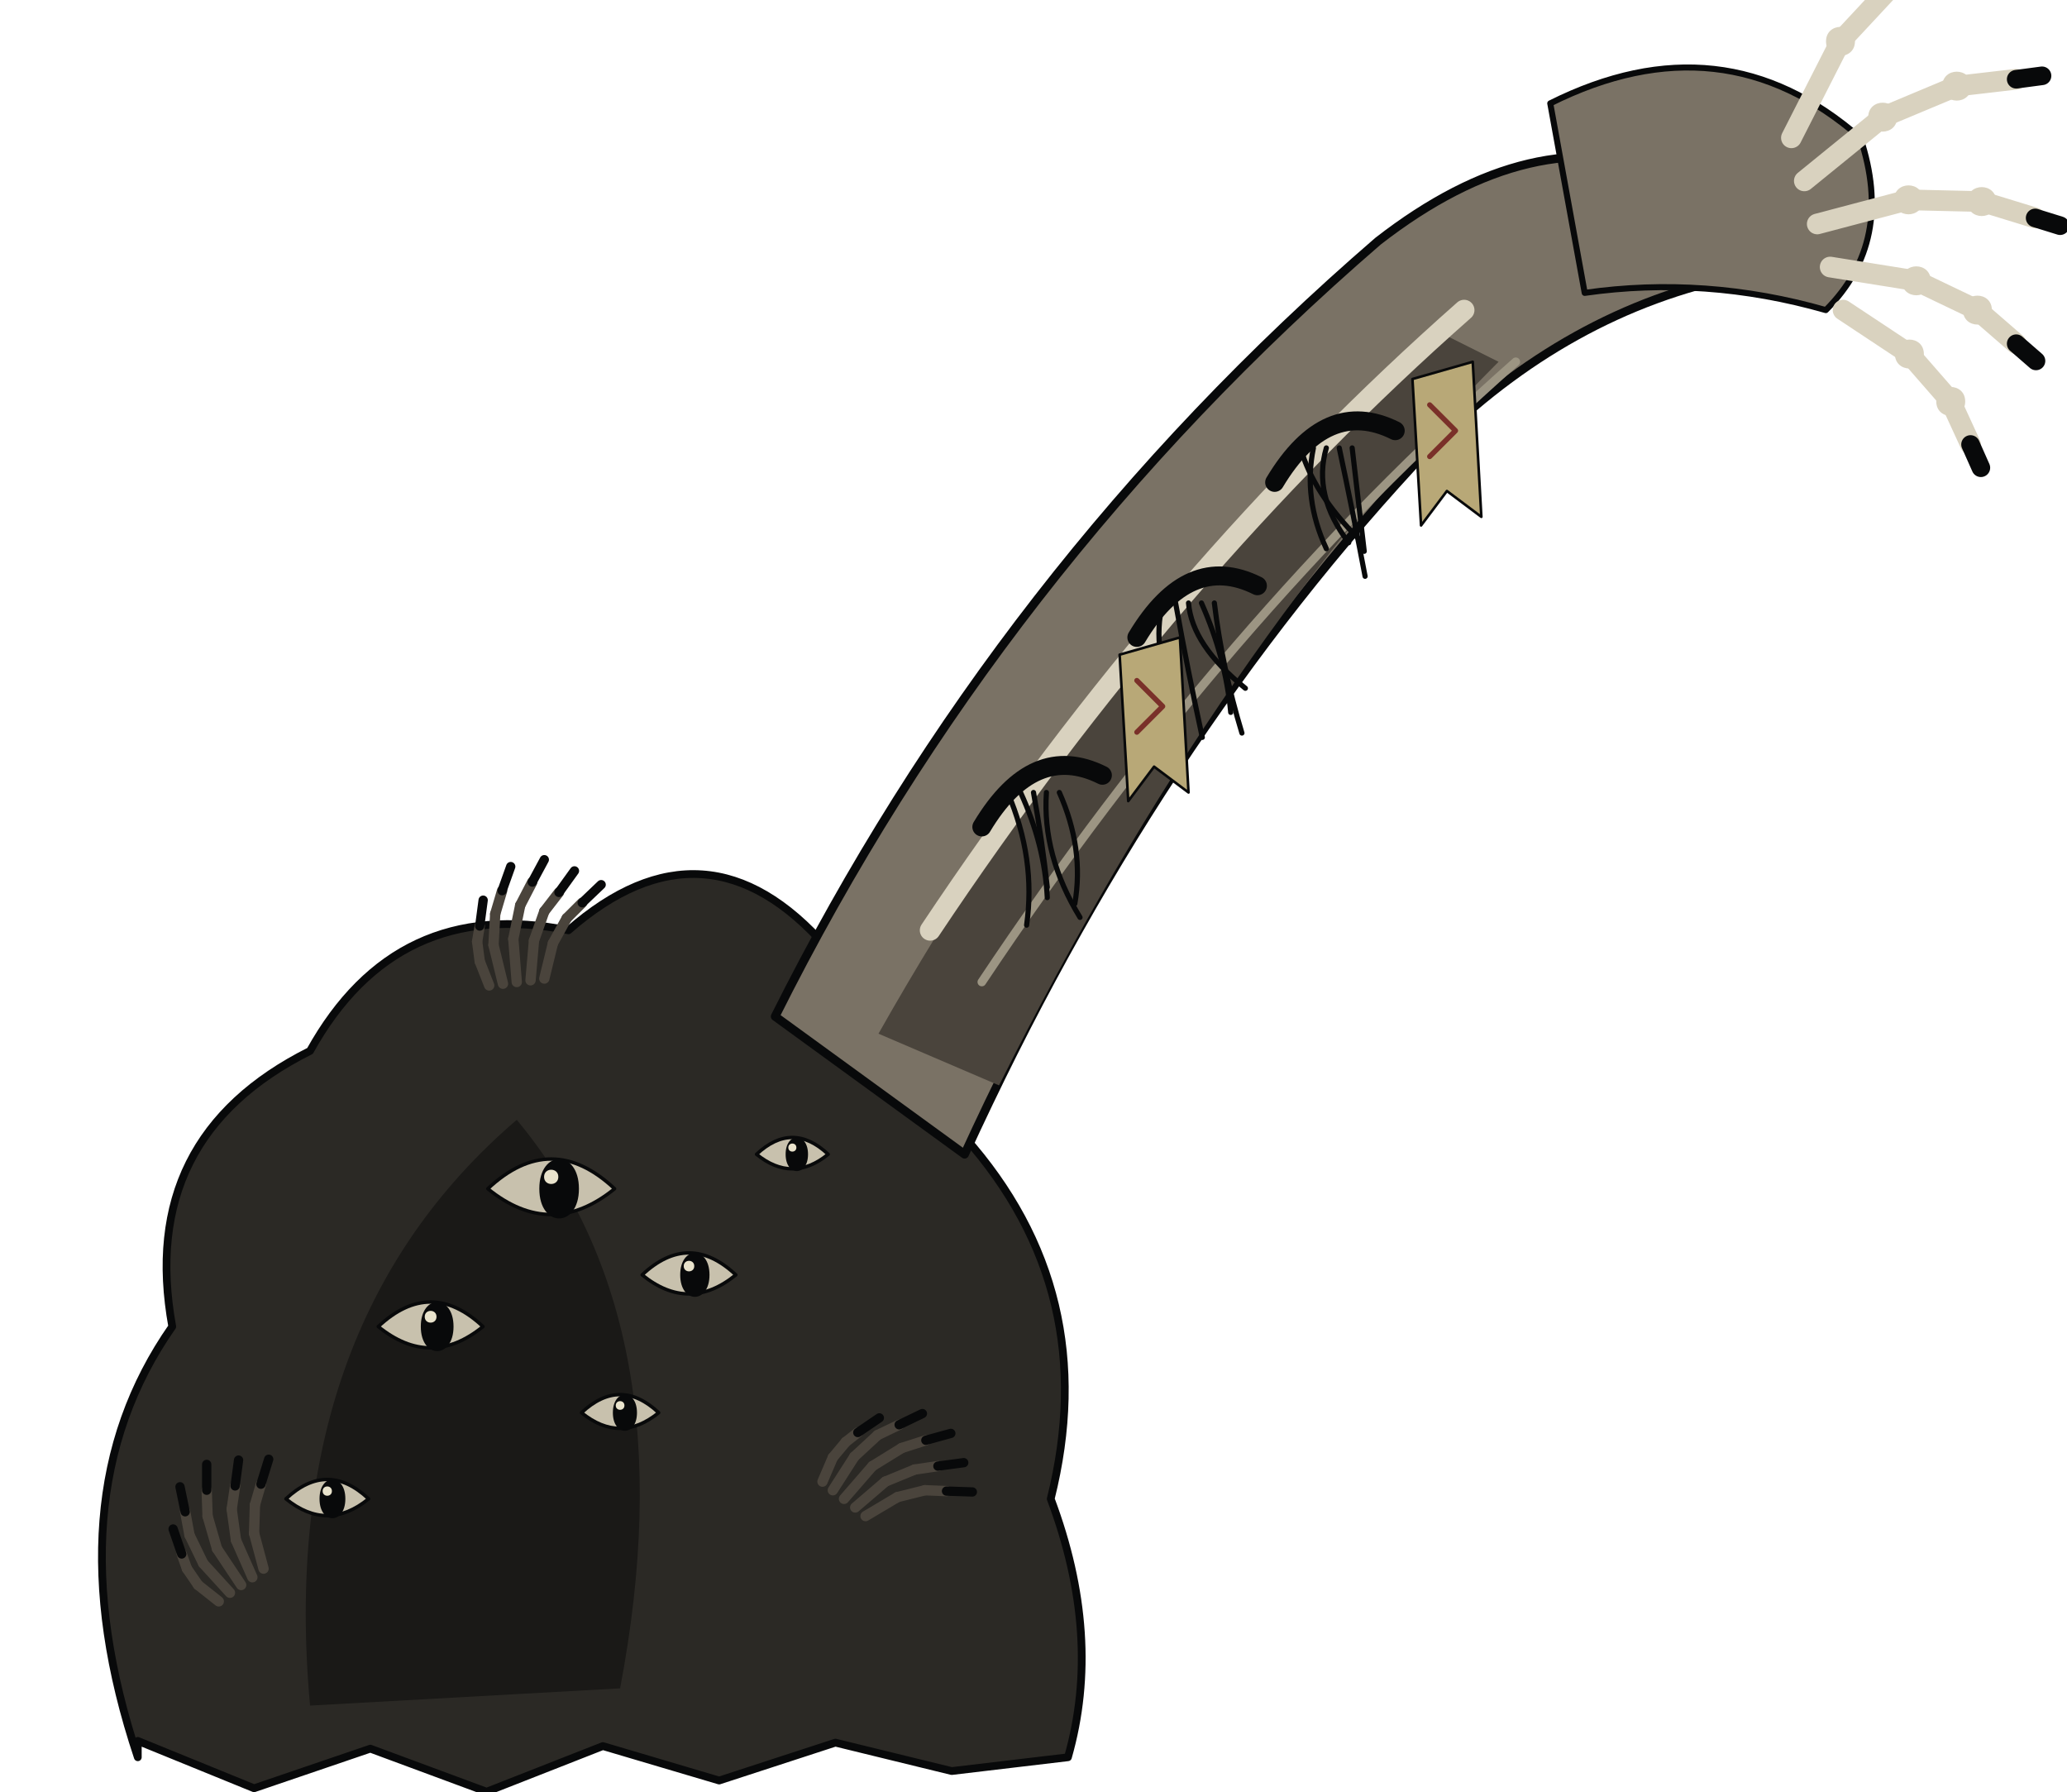
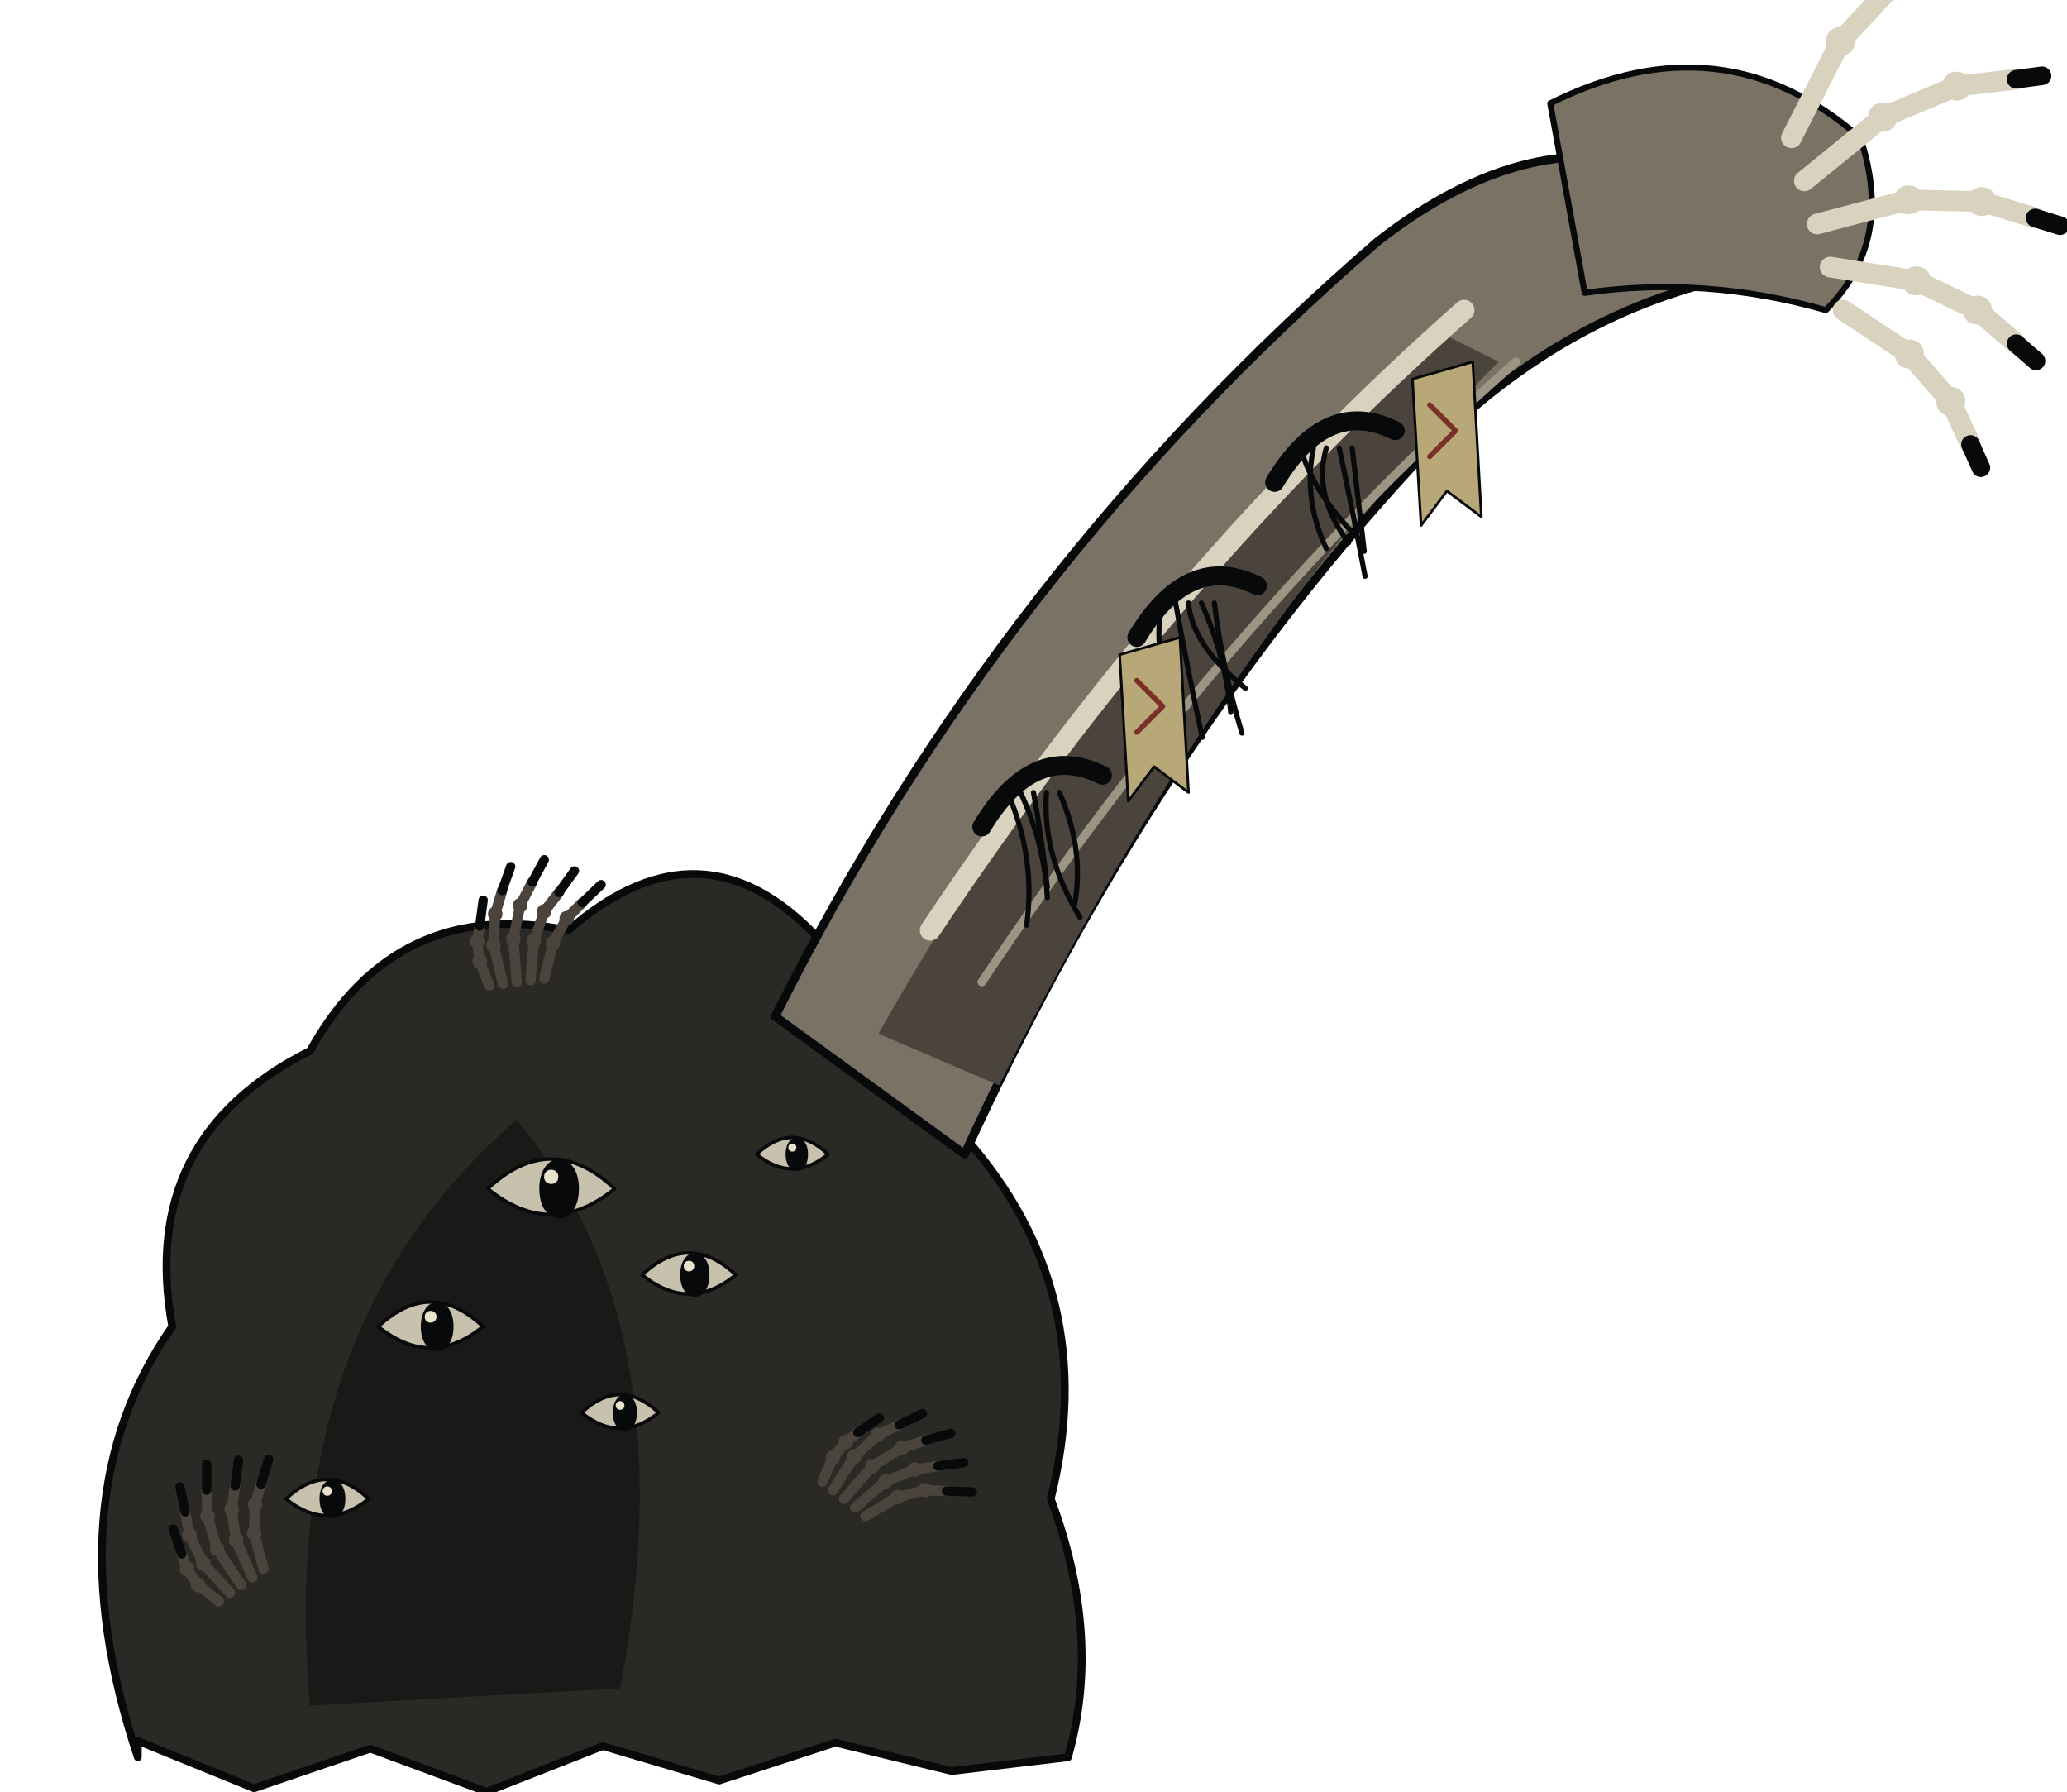
<svg xmlns="http://www.w3.org/2000/svg" viewBox="-120 -204 240 208">
  <g id="root" stroke-linecap="round" stroke-linejoin="round" />
  <g id="mass" stroke-linecap="round" stroke-linejoin="round">
    <path d="M-104 0 Q-114 -30 -100 -50 Q-104 -72 -84 -82 Q-74 -100 -54 -96 Q-38 -110 -24 -94 Q-6 -92 -8 -72 Q8 -54 2 -30 Q8 -14 4 0 L-9.5 1.6 L-23 -1.7 L-36.5 2.7 L-50 -1.3 L-63.5 4 L-77 -1 L-90.5 3.6 L-104 -1.9Z" fill="#2B2925" stroke="#08090A" stroke-width="0.9" />
    <path d="M-84 -6 Q-88 -50 -60 -74 Q-40 -50 -48 -8Z" fill="#1A1917" stroke="none" stroke-width="0.6" />
    <path d="M-63.36 -66 Q-56 -72.9 -48.64 -66 Q-56 -60.02 -63.36 -66Z" fill="#C8C1AD" stroke="#08090A" stroke-width="0.4" />
    <path d="M-57.38 -66 C-57.38 -70.599 -52.78 -70.599 -52.78 -66 C-52.78 -61.401 -57.38 -61.401 -57.38 -66Z" fill="#08090A" stroke="none" stroke-width="0.6" />
    <path d="M-56.828 -67.38 C-56.828 -68.484 -55.172 -68.484 -55.172 -67.38 C-55.172 -66.276 -56.828 -66.276 -56.828 -67.38Z" fill="#E9E3CC" stroke="none" stroke-width="0.6" />
    <path d="M-45.44 -56 Q-40 -61.1 -34.56 -56 Q-40 -51.58 -45.44 -56Z" fill="#C8C1AD" stroke="#08090A" stroke-width="0.4" />
    <path d="M-41.02 -56 C-41.02 -59.399 -37.62 -59.399 -37.62 -56 C-37.62 -52.601 -41.02 -52.601 -41.02 -56Z" fill="#08090A" stroke="none" stroke-width="0.6" />
    <path d="M-40.612 -57.02 C-40.612 -57.836 -39.388 -57.836 -39.388 -57.02 C-39.388 -56.204 -40.612 -56.204 -40.612 -57.02Z" fill="#E9E3CC" stroke="none" stroke-width="0.6" />
    <path d="M-76.08 -50 Q-70 -55.7 -63.92 -50 Q-70 -45.06 -76.08 -50Z" fill="#C8C1AD" stroke="#08090A" stroke-width="0.4" />
    <path d="M-71.14 -50 C-71.14 -53.799 -67.34 -53.799 -67.34 -50 C-67.34 -46.201 -71.14 -46.201 -71.14 -50Z" fill="#08090A" stroke="none" stroke-width="0.6" />
    <path d="M-70.684 -51.14 C-70.684 -52.052 -69.316 -52.052 -69.316 -51.14 C-69.316 -50.228 -70.684 -50.228 -70.684 -51.14Z" fill="#E9E3CC" stroke="none" stroke-width="0.6" />
    <path d="M-52.48 -40 Q-48 -44.2 -43.52 -40 Q-48 -36.36 -52.48 -40Z" fill="#C8C1AD" stroke="#08090A" stroke-width="0.4" />
    <path d="M-48.84 -40 C-48.84 -42.799 -46.04 -42.799 -46.04 -40 C-46.04 -37.201 -48.84 -37.201 -48.84 -40Z" fill="#08090A" stroke="none" stroke-width="0.6" />
    <path d="M-48.504 -40.84 C-48.504 -41.512 -47.496 -41.512 -47.496 -40.84 C-47.496 -40.168 -48.504 -40.168 -48.504 -40.84Z" fill="#E9E3CC" stroke="none" stroke-width="0.6" />
    <path d="M-32.16 -70 Q-28 -73.9 -23.84 -70 Q-28 -66.62 -32.16 -70Z" fill="#C8C1AD" stroke="#08090A" stroke-width="0.4" />
    <path d="M-28.78 -70 C-28.78 -72.599 -26.18 -72.599 -26.18 -70 C-26.18 -67.401 -28.78 -67.401 -28.78 -70Z" fill="#08090A" stroke="none" stroke-width="0.6" />
    <path d="M-28.468 -70.78 C-28.468 -71.404 -27.532 -71.404 -27.532 -70.78 C-27.532 -70.156 -28.468 -70.156 -28.468 -70.78Z" fill="#E9E3CC" stroke="none" stroke-width="0.6" />
    <path d="M-86.8 -30 Q-82 -34.5 -77.2 -30 Q-82 -26.1 -86.8 -30Z" fill="#C8C1AD" stroke="#08090A" stroke-width="0.4" />
    <path d="M-82.9 -30 C-82.9 -32.999 -79.9 -32.999 -79.9 -30 C-79.9 -27.001 -82.9 -27.001 -82.9 -30Z" fill="#08090A" stroke="none" stroke-width="0.6" />
    <path d="M-82.54 -30.9 C-82.54 -31.62 -81.46 -31.62 -81.46 -30.9 C-81.46 -30.18 -82.54 -30.18 -82.54 -30.9Z" fill="#E9E3CC" stroke="none" stroke-width="0.6" />
    <path d="M-94.6 -18.1 L-97 -20" fill="none" stroke="#4A443C" stroke-width="1.2" />
    <path d="M-97 -20 L-98.3 -21.9" fill="none" stroke="#4A443C" stroke-width="1.2" />
    <path d="M-98.3 -21.9 L-98.9 -23.6" fill="none" stroke="#4A443C" stroke-width="1.2" />
+     <path d="M-97.84 -20 C-97.84 -21.12 -96.16 -21.12 -96.16 -20 C-96.16 -18.88 -97.84 -18.88 -97.84 -20Z" fill="#4A443C" stroke="none" stroke-width="0.6" />
+     <path d="M-99.14 -21.9 C-99.14 -23.02 -97.46 -23.02 -97.46 -21.9 C-97.46 -20.78 -99.14 -20.78 -99.14 -21.9Z" fill="#4A443C" stroke="none" stroke-width="0.6" />
    <path d="M-98.9 -23.6 L-99.9 -26.5" fill="none" stroke="#08090A" stroke-width="1.08" />
    <path d="M-93.3 -19.1 L-96.4 -22.5" fill="none" stroke="#4A443C" stroke-width="1.2" />
    <path d="M-96.4 -22.5 L-98 -25.8" fill="none" stroke="#4A443C" stroke-width="1.2" />
    <path d="M-98 -25.8 L-98.5 -28.5" fill="none" stroke="#4A443C" stroke-width="1.2" />
+     <path d="M-97.24 -22.5 C-97.24 -23.62 -95.56 -23.62 -95.56 -22.5 C-95.56 -21.38 -97.24 -21.38 -97.24 -22.5Z" fill="#4A443C" stroke="none" stroke-width="0.6" />
+     <path d="M-98.84 -25.8 C-98.84 -26.92 -97.16 -26.92 -97.16 -25.8 C-97.16 -24.68 -98.84 -24.68 -98.84 -25.8Z" fill="#4A443C" stroke="none" stroke-width="0.6" />
    <path d="M-98.5 -28.5 L-99.1 -31.4" fill="none" stroke="#08090A" stroke-width="1.08" />
    <path d="M-92 -20 L-94.8 -24.2" fill="none" stroke="#4A443C" stroke-width="1.2" />
    <path d="M-94.8 -24.2 L-95.9 -28" fill="none" stroke="#4A443C" stroke-width="1.2" />
    <path d="M-95.9 -28 L-96 -31" fill="none" stroke="#4A443C" stroke-width="1.2" />
+     <path d="M-95.64 -24.2 C-95.64 -25.32 -93.96 -25.32 -93.96 -24.2 C-93.96 -23.08 -95.64 -23.08 -95.64 -24.2Z" fill="#4A443C" stroke="none" stroke-width="0.6" />
+     <path d="M-96.74 -28 C-96.74 -29.12 -95.06 -29.12 -95.06 -28 C-95.06 -26.88 -96.74 -26.88 -96.74 -28Z" fill="#4A443C" stroke="none" stroke-width="0.6" />
    <path d="M-96 -31 L-96 -34" fill="none" stroke="#08090A" stroke-width="1.08" />
    <path d="M-90.7 -20.9 L-92.6 -25.2" fill="none" stroke="#4A443C" stroke-width="1.2" />
    <path d="M-92.6 -25.2 L-93.1 -28.8" fill="none" stroke="#4A443C" stroke-width="1.2" />
    <path d="M-93.1 -28.8 L-92.7 -31.5" fill="none" stroke="#4A443C" stroke-width="1.2" />
+     <path d="M-93.44 -25.2 C-93.44 -26.32 -91.76 -26.32 -91.76 -25.2 C-91.76 -24.08 -93.44 -24.08 -93.44 -25.2Z" fill="#4A443C" stroke="none" stroke-width="0.6" />
+     <path d="M-93.94 -28.8 C-93.94 -29.92 -92.26 -29.92 -92.26 -28.8 C-92.26 -27.68 -93.94 -27.68 -93.94 -28.8Z" fill="#4A443C" stroke="none" stroke-width="0.6" />
    <path d="M-92.7 -31.5 L-92.3 -34.5" fill="none" stroke="#08090A" stroke-width="1.08" />
    <path d="M-89.4 -21.9 L-90.5 -26" fill="none" stroke="#4A443C" stroke-width="1.2" />
    <path d="M-90.5 -26 L-90.4 -29.3" fill="none" stroke="#4A443C" stroke-width="1.2" />
    <path d="M-90.4 -29.3 L-89.7 -31.7" fill="none" stroke="#4A443C" stroke-width="1.2" />
+     <path d="M-91.34 -26 C-91.34 -27.12 -89.66 -27.12 -89.66 -26 C-89.66 -24.88 -91.34 -24.88 -91.34 -26Z" fill="#4A443C" stroke="none" stroke-width="0.6" />
+     <path d="M-91.24 -29.3 C-91.24 -30.42 -89.56 -30.42 -89.56 -29.3 C-89.56 -28.18 -91.24 -28.18 -91.24 -29.3Z" fill="#4A443C" stroke="none" stroke-width="0.6" />
    <path d="M-89.7 -31.7 L-88.8 -34.6" fill="none" stroke="#08090A" stroke-width="1.08" />
    <path d="M-24.5 -32 L-23.3 -34.8" fill="none" stroke="#4A443C" stroke-width="1.2" />
    <path d="M-23.3 -34.8 L-21.8 -36.6" fill="none" stroke="#4A443C" stroke-width="1.2" />
    <path d="M-21.8 -36.6 L-20.4 -37.7" fill="none" stroke="#4A443C" stroke-width="1.2" />
+     <path d="M-24.14 -34.8 C-24.14 -35.92 -22.46 -35.92 -22.46 -34.8 C-22.46 -33.68 -24.14 -33.68 -24.14 -34.8Z" fill="#4A443C" stroke="none" stroke-width="0.6" />
+     <path d="M-22.64 -36.6 C-22.64 -37.72 -20.96 -37.72 -20.96 -36.6 C-20.96 -35.48 -22.64 -35.48 -22.64 -36.6Z" fill="#4A443C" stroke="none" stroke-width="0.6" />
    <path d="M-20.4 -37.7 L-17.9 -39.4" fill="none" stroke="#08090A" stroke-width="1.08" />
    <path d="M-23.3 -31 L-20.8 -34.9" fill="none" stroke="#4A443C" stroke-width="1.2" />
    <path d="M-20.8 -34.9 L-18.1 -37.4" fill="none" stroke="#4A443C" stroke-width="1.2" />
    <path d="M-18.1 -37.4 L-15.6 -38.6" fill="none" stroke="#4A443C" stroke-width="1.2" />
+     <path d="M-21.64 -34.9 C-21.64 -36.02 -19.96 -36.02 -19.96 -34.9 C-19.96 -33.78 -21.64 -33.78 -21.64 -34.9Z" fill="#4A443C" stroke="none" stroke-width="0.6" />
+     <path d="M-18.94 -37.4 C-18.94 -38.52 -17.26 -38.52 -17.26 -37.4 C-17.26 -36.28 -18.94 -36.28 -18.94 -37.4Z" fill="#4A443C" stroke="none" stroke-width="0.6" />
    <path d="M-15.6 -38.6 L-12.9 -39.9" fill="none" stroke="#08090A" stroke-width="1.08" />
    <path d="M-22 -30 L-18.7 -33.8" fill="none" stroke="#4A443C" stroke-width="1.2" />
    <path d="M-18.7 -33.8 L-15.3 -35.9" fill="none" stroke="#4A443C" stroke-width="1.2" />
    <path d="M-15.3 -35.9 L-12.5 -36.8" fill="none" stroke="#4A443C" stroke-width="1.2" />
+     <path d="M-19.54 -33.8 C-19.54 -34.92 -17.86 -34.92 -17.86 -33.8 C-17.86 -32.68 -19.54 -32.68 -19.54 -33.8Z" fill="#4A443C" stroke="none" stroke-width="0.6" />
+     <path d="M-16.14 -35.9 C-16.14 -37.02 -14.46 -37.02 -14.46 -35.9 C-14.46 -34.78 -16.14 -34.78 -16.14 -35.9Z" fill="#4A443C" stroke="none" stroke-width="0.6" />
    <path d="M-12.5 -36.8 L-9.6 -37.6" fill="none" stroke="#08090A" stroke-width="1.08" />
    <path d="M-20.7 -29 L-17.2 -32" fill="none" stroke="#4A443C" stroke-width="1.2" />
    <path d="M-17.2 -32 L-13.8 -33.4" fill="none" stroke="#4A443C" stroke-width="1.2" />
    <path d="M-13.8 -33.4 L-11.1 -33.8" fill="none" stroke="#4A443C" stroke-width="1.2" />
+     <path d="M-18.04 -32 C-18.04 -33.12 -16.36 -33.12 -16.36 -32 C-16.36 -30.88 -18.04 -30.88 -18.04 -32Z" fill="#4A443C" stroke="none" stroke-width="0.6" />
+     <path d="M-14.64 -33.4 C-14.64 -34.52 -12.96 -34.52 -12.96 -33.4 C-12.96 -32.28 -14.64 -32.28 -14.64 -33.4Z" fill="#4A443C" stroke="none" stroke-width="0.6" />
    <path d="M-11.1 -33.8 L-8.1 -34.2" fill="none" stroke="#08090A" stroke-width="1.08" />
    <path d="M-19.5 -28 L-15.8 -30.2" fill="none" stroke="#4A443C" stroke-width="1.2" />
    <path d="M-15.8 -30.2 L-12.6 -31" fill="none" stroke="#4A443C" stroke-width="1.2" />
    <path d="M-12.6 -31 L-10.1 -30.9" fill="none" stroke="#4A443C" stroke-width="1.2" />
+     <path d="M-16.64 -30.2 C-16.64 -31.32 -14.96 -31.32 -14.96 -30.2 C-14.96 -29.08 -16.64 -29.08 -16.64 -30.2Z" fill="#4A443C" stroke="none" stroke-width="0.6" />
+     <path d="M-13.44 -31 C-13.44 -32.12 -11.76 -32.12 -11.76 -31 C-11.76 -29.88 -13.44 -29.88 -13.44 -31Z" fill="#4A443C" stroke="none" stroke-width="0.6" />
    <path d="M-10.1 -30.9 L-7.1 -30.8" fill="none" stroke="#08090A" stroke-width="1.08" />
    <path d="M-63.2 -89.6 L-64.3 -92.4" fill="none" stroke="#4A443C" stroke-width="1.2" />
    <path d="M-64.3 -92.4 L-64.6 -94.7" fill="none" stroke="#4A443C" stroke-width="1.2" />
    <path d="M-64.6 -94.7 L-64.3 -96.5" fill="none" stroke="#4A443C" stroke-width="1.2" />
+     <path d="M-65.14 -92.4 C-65.14 -93.52 -63.46 -93.52 -63.46 -92.4 C-63.46 -91.28 -65.14 -91.28 -65.14 -92.4Z" fill="#4A443C" stroke="none" stroke-width="0.6" />
+     <path d="M-65.44 -94.7 C-65.44 -95.82 -63.76 -95.82 -63.76 -94.7 C-63.76 -93.58 -65.44 -93.58 -65.44 -94.7Z" fill="#4A443C" stroke="none" stroke-width="0.6" />
    <path d="M-64.3 -96.5 L-63.9 -99.5" fill="none" stroke="#08090A" stroke-width="1.08" />
    <path d="M-61.6 -89.8 L-62.7 -94.3" fill="none" stroke="#4A443C" stroke-width="1.2" />
    <path d="M-62.7 -94.3 L-62.5 -97.9" fill="none" stroke="#4A443C" stroke-width="1.2" />
    <path d="M-62.5 -97.9 L-61.7 -100.6" fill="none" stroke="#4A443C" stroke-width="1.2" />
+     <path d="M-63.54 -94.3 C-63.54 -95.42 -61.86 -95.42 -61.86 -94.3 C-61.86 -93.18 -63.54 -93.18 -63.54 -94.3Z" fill="#4A443C" stroke="none" stroke-width="0.6" />
+     <path d="M-63.34 -97.9 C-63.34 -99.02 -61.66 -99.02 -61.66 -97.9 C-61.66 -96.78 -63.34 -96.78 -63.34 -97.9Z" fill="#4A443C" stroke="none" stroke-width="0.6" />
    <path d="M-61.7 -100.6 L-60.7 -103.4" fill="none" stroke="#08090A" stroke-width="1.08" />
    <path d="M-60 -90 L-60.4 -95" fill="none" stroke="#4A443C" stroke-width="1.2" />
    <path d="M-60.4 -95 L-59.6 -98.9" fill="none" stroke="#4A443C" stroke-width="1.2" />
    <path d="M-59.6 -98.9 L-58.2 -101.6" fill="none" stroke="#4A443C" stroke-width="1.2" />
+     <path d="M-61.24 -95 C-61.24 -96.12 -59.56 -96.12 -59.56 -95 C-59.56 -93.88 -61.24 -93.88 -61.24 -95Z" fill="#4A443C" stroke="none" stroke-width="0.6" />
+     <path d="M-60.44 -98.9 C-60.44 -100.02 -58.76 -100.02 -58.76 -98.9 C-58.76 -97.78 -60.44 -97.78 -60.44 -98.9Z" fill="#4A443C" stroke="none" stroke-width="0.6" />
    <path d="M-58.2 -101.6 L-56.8 -104.2" fill="none" stroke="#08090A" stroke-width="1.08" />
    <path d="M-58.4 -90.2 L-58 -94.8" fill="none" stroke="#4A443C" stroke-width="1.2" />
    <path d="M-58 -94.8 L-56.8 -98.2" fill="none" stroke="#4A443C" stroke-width="1.2" />
    <path d="M-56.8 -98.2 L-55.1 -100.4" fill="none" stroke="#4A443C" stroke-width="1.2" />
+     <path d="M-58.84 -94.8 C-58.84 -95.92 -57.16 -95.92 -57.16 -94.8 C-57.16 -93.68 -58.84 -93.68 -58.84 -94.8Z" fill="#4A443C" stroke="none" stroke-width="0.6" />
+     <path d="M-57.64 -98.2 C-57.64 -99.32 -55.96 -99.32 -55.96 -98.2 C-55.96 -97.08 -57.64 -97.08 -57.64 -98.2Z" fill="#4A443C" stroke="none" stroke-width="0.6" />
    <path d="M-55.1 -100.4 L-53.3 -102.9" fill="none" stroke="#08090A" stroke-width="1.08" />
    <path d="M-56.8 -90.4 L-55.8 -94.5" fill="none" stroke="#4A443C" stroke-width="1.2" />
    <path d="M-55.8 -94.5 L-54.2 -97.4" fill="none" stroke="#4A443C" stroke-width="1.2" />
    <path d="M-54.2 -97.4 L-52.4 -99.2" fill="none" stroke="#4A443C" stroke-width="1.2" />
+     <path d="M-56.64 -94.5 C-56.64 -95.62 -54.96 -95.62 -54.96 -94.5 C-54.96 -93.38 -56.64 -93.38 -56.64 -94.5Z" fill="#4A443C" stroke="none" stroke-width="0.6" />
+     <path d="M-55.04 -97.4 C-55.04 -98.52 -53.36 -98.52 -53.36 -97.4 C-53.36 -96.28 -55.04 -96.28 -55.04 -97.4Z" fill="#4A443C" stroke="none" stroke-width="0.6" />
    <path d="M-52.4 -99.2 L-50.2 -101.3" fill="none" stroke="#08090A" stroke-width="1.08" />
  </g>
  <g id="arm" stroke-linecap="round" stroke-linejoin="round">
    <path d="M-30 -86 Q-4 -138 40 -176 Q58 -190 74 -184 L82 -172 Q62 -168 46 -152 Q14 -118 -8 -70Z" fill="#7A7265" stroke="#08090A" stroke-width="1" />
    <path d="M-18 -84 Q8 -130 46 -166 L54 -162 Q22 -130 -4 -78Z" fill="#4A443C" stroke="none" stroke-width="0.6" />
    <path d="M-12 -96 Q16 -138 50 -168" fill="none" stroke="#D9D2BF" stroke-width="2.4" />
    <path d="M-6 -90 Q22 -132 56 -162" fill="none" stroke="#9C9583" stroke-width="1" />
    <path d="M-6 -108 Q0 -118 8 -114" fill="none" stroke="#08090A" stroke-width="2.2" />
    <path d="M-3 -112 Q0.3 -104.3 -0.8 -96.6" fill="none" stroke="#08090A" stroke-width="0.6" />
    <path d="M-1.5 -112 Q1.3 -105.9 1.6 -99.8" fill="none" stroke="#08090A" stroke-width="0.6" />
    <path d="M0 -112 Q1 -106.5 1.6 -101" fill="none" stroke="#08090A" stroke-width="0.6" />
    <path d="M1.5 -112 Q1 -104.7 5.4 -97.5" fill="none" stroke="#08090A" stroke-width="0.6" />
    <path d="M3 -112 Q5.9 -105.5 4.8 -99.1" fill="none" stroke="#08090A" stroke-width="0.6" />
    <path d="M12 -130 Q18 -140 26 -136" fill="none" stroke="#08090A" stroke-width="2.2" />
    <path d="M15 -134 Q13.6 -128.3 16.7 -122.6" fill="none" stroke="#08090A" stroke-width="0.6" />
    <path d="M16.5 -134 Q17.9 -126.2 19.6 -118.4" fill="none" stroke="#08090A" stroke-width="0.6" />
    <path d="M18 -134 Q18.4 -129.1 24.6 -124.1" fill="none" stroke="#08090A" stroke-width="0.6" />
    <path d="M19.5 -134 Q22.3 -127.7 22.9 -121.3" fill="none" stroke="#08090A" stroke-width="0.6" />
    <path d="M21 -134 Q21.9 -126.5 24.2 -118.9" fill="none" stroke="#08090A" stroke-width="0.6" />
    <path d="M28 -148 Q34 -158 42 -154" fill="none" stroke="#08090A" stroke-width="2.2" />
    <path d="M31 -152 Q32.5 -146.7 37.8 -141.4" fill="none" stroke="#08090A" stroke-width="0.6" />
    <path d="M32.5 -152 Q31.3 -146.1 34 -140.3" fill="none" stroke="#08090A" stroke-width="0.6" />
    <path d="M34 -152 Q32.4 -146.5 36.6 -141" fill="none" stroke="#08090A" stroke-width="0.6" />
    <path d="M35.5 -152 Q37.1 -144.5 38.5 -137.1" fill="none" stroke="#08090A" stroke-width="0.6" />
    <path d="M37 -152 Q37.7 -146 38.4 -140" fill="none" stroke="#08090A" stroke-width="0.6" />
    <path d="M10 -128 L17 -130 18 -112 14 -115 11 -111Z" fill="#B8A877" stroke="#08090A" stroke-width="0.3" />
    <path d="M12 -125 L15 -122 12 -119" fill="none" stroke="#7A3029" stroke-width="0.6" />
    <path d="M44 -160 L51 -162 52 -144 48 -147 45 -143Z" fill="#B8A877" stroke="#08090A" stroke-width="0.3" />
    <path d="M46 -157 L49 -154 46 -151" fill="none" stroke="#7A3029" stroke-width="0.6" />
  </g>
  <g id="paw" stroke-linecap="round" stroke-linejoin="round">
    <path d="M60 -192 Q80 -202 96 -188 Q100 -176 92 -168 Q78 -172 64 -170Z" fill="#7A7265" stroke="#08090A" stroke-width="0.7" />
    <path d="M88 -188 L93.7 -199.2" fill="none" stroke="#D9D2BF" stroke-width="2.4" />
    <path d="M93.7 -199.2 L100.5 -206.5" fill="none" stroke="#D9D2BF" stroke-width="2.4" />
    <path d="M100.5 -206.5 L106.9 -210.3" fill="none" stroke="#D9D2BF" stroke-width="2.4" />
    <path d="M92.02 -199.2 C92.02 -201.439 95.38 -201.439 95.38 -199.2 C95.38 -196.961 92.02 -196.961 92.02 -199.2Z" fill="#D9D2BF" stroke="none" stroke-width="0.6" />
    <path d="M98.82 -206.5 C98.82 -208.739 102.18 -208.739 102.18 -206.5 C102.18 -204.261 98.82 -204.261 98.82 -206.5Z" fill="#D9D2BF" stroke="none" stroke-width="0.6" />
    <path d="M106.9 -210.3 L109.5 -211.9" fill="none" stroke="#08090A" stroke-width="2.16" />
    <path d="M89.5 -183 L98.6 -190.4" fill="none" stroke="#D9D2BF" stroke-width="2.4" />
    <path d="M98.6 -190.4 L107.2 -194" fill="none" stroke="#D9D2BF" stroke-width="2.4" />
    <path d="M107.2 -194 L114.1 -194.8" fill="none" stroke="#D9D2BF" stroke-width="2.4" />
    <path d="M96.92 -190.4 C96.92 -192.639 100.28 -192.639 100.28 -190.4 C100.28 -188.161 96.92 -188.161 96.92 -190.4Z" fill="#D9D2BF" stroke="none" stroke-width="0.6" />
    <path d="M105.52 -194 C105.52 -196.239 108.88 -196.239 108.88 -194 C108.88 -191.761 105.52 -191.761 105.52 -194Z" fill="#D9D2BF" stroke="none" stroke-width="0.6" />
    <path d="M114.1 -194.8 L117.1 -195.2" fill="none" stroke="#08090A" stroke-width="2.16" />
    <path d="M91 -178 L101.6 -180.8" fill="none" stroke="#D9D2BF" stroke-width="2.4" />
    <path d="M101.6 -180.8 L110.1 -180.6" fill="none" stroke="#D9D2BF" stroke-width="2.4" />
    <path d="M110.1 -180.6 L116.3 -178.7" fill="none" stroke="#D9D2BF" stroke-width="2.4" />
    <path d="M99.92 -180.8 C99.92 -183.039 103.28 -183.039 103.28 -180.8 C103.28 -178.561 99.92 -178.561 99.92 -180.8Z" fill="#D9D2BF" stroke="none" stroke-width="0.6" />
    <path d="M108.42 -180.6 C108.42 -182.839 111.78 -182.839 111.78 -180.6 C111.78 -178.361 108.42 -178.361 108.42 -180.6Z" fill="#D9D2BF" stroke="none" stroke-width="0.6" />
    <path d="M116.3 -178.7 L119.2 -177.8" fill="none" stroke="#08090A" stroke-width="2.16" />
    <path d="M92.5 -173 L102.5 -171.4" fill="none" stroke="#D9D2BF" stroke-width="2.4" />
    <path d="M102.5 -171.4 L109.6 -168" fill="none" stroke="#D9D2BF" stroke-width="2.4" />
    <path d="M109.6 -168 L114.1 -164.1" fill="none" stroke="#D9D2BF" stroke-width="2.4" />
    <path d="M100.82 -171.4 C100.82 -173.639 104.18 -173.639 104.18 -171.4 C104.18 -169.161 100.82 -169.161 100.82 -171.4Z" fill="#D9D2BF" stroke="none" stroke-width="0.6" />
    <path d="M107.92 -168 C107.92 -170.239 111.28 -170.239 111.28 -168 C111.28 -165.761 107.92 -165.761 107.92 -168Z" fill="#D9D2BF" stroke="none" stroke-width="0.6" />
    <path d="M114.1 -164.1 L116.4 -162.1" fill="none" stroke="#08090A" stroke-width="2.16" />
    <path d="M94 -168 L101.7 -162.9" fill="none" stroke="#D9D2BF" stroke-width="2.4" />
    <path d="M101.7 -162.9 L106.5 -157.4" fill="none" stroke="#D9D2BF" stroke-width="2.4" />
    <path d="M106.5 -157.4 L108.8 -152.4" fill="none" stroke="#D9D2BF" stroke-width="2.4" />
    <path d="M100.02 -162.9 C100.02 -165.139 103.38 -165.139 103.38 -162.9 C103.38 -160.661 100.02 -160.661 100.02 -162.9Z" fill="#D9D2BF" stroke="none" stroke-width="0.6" />
    <path d="M104.82 -157.4 C104.82 -159.639 108.18 -159.639 108.18 -157.4 C108.18 -155.161 104.82 -155.161 104.82 -157.4Z" fill="#D9D2BF" stroke="none" stroke-width="0.6" />
    <path d="M108.8 -152.4 L110 -149.7" fill="none" stroke="#08090A" stroke-width="2.16" />
  </g>
</svg>
